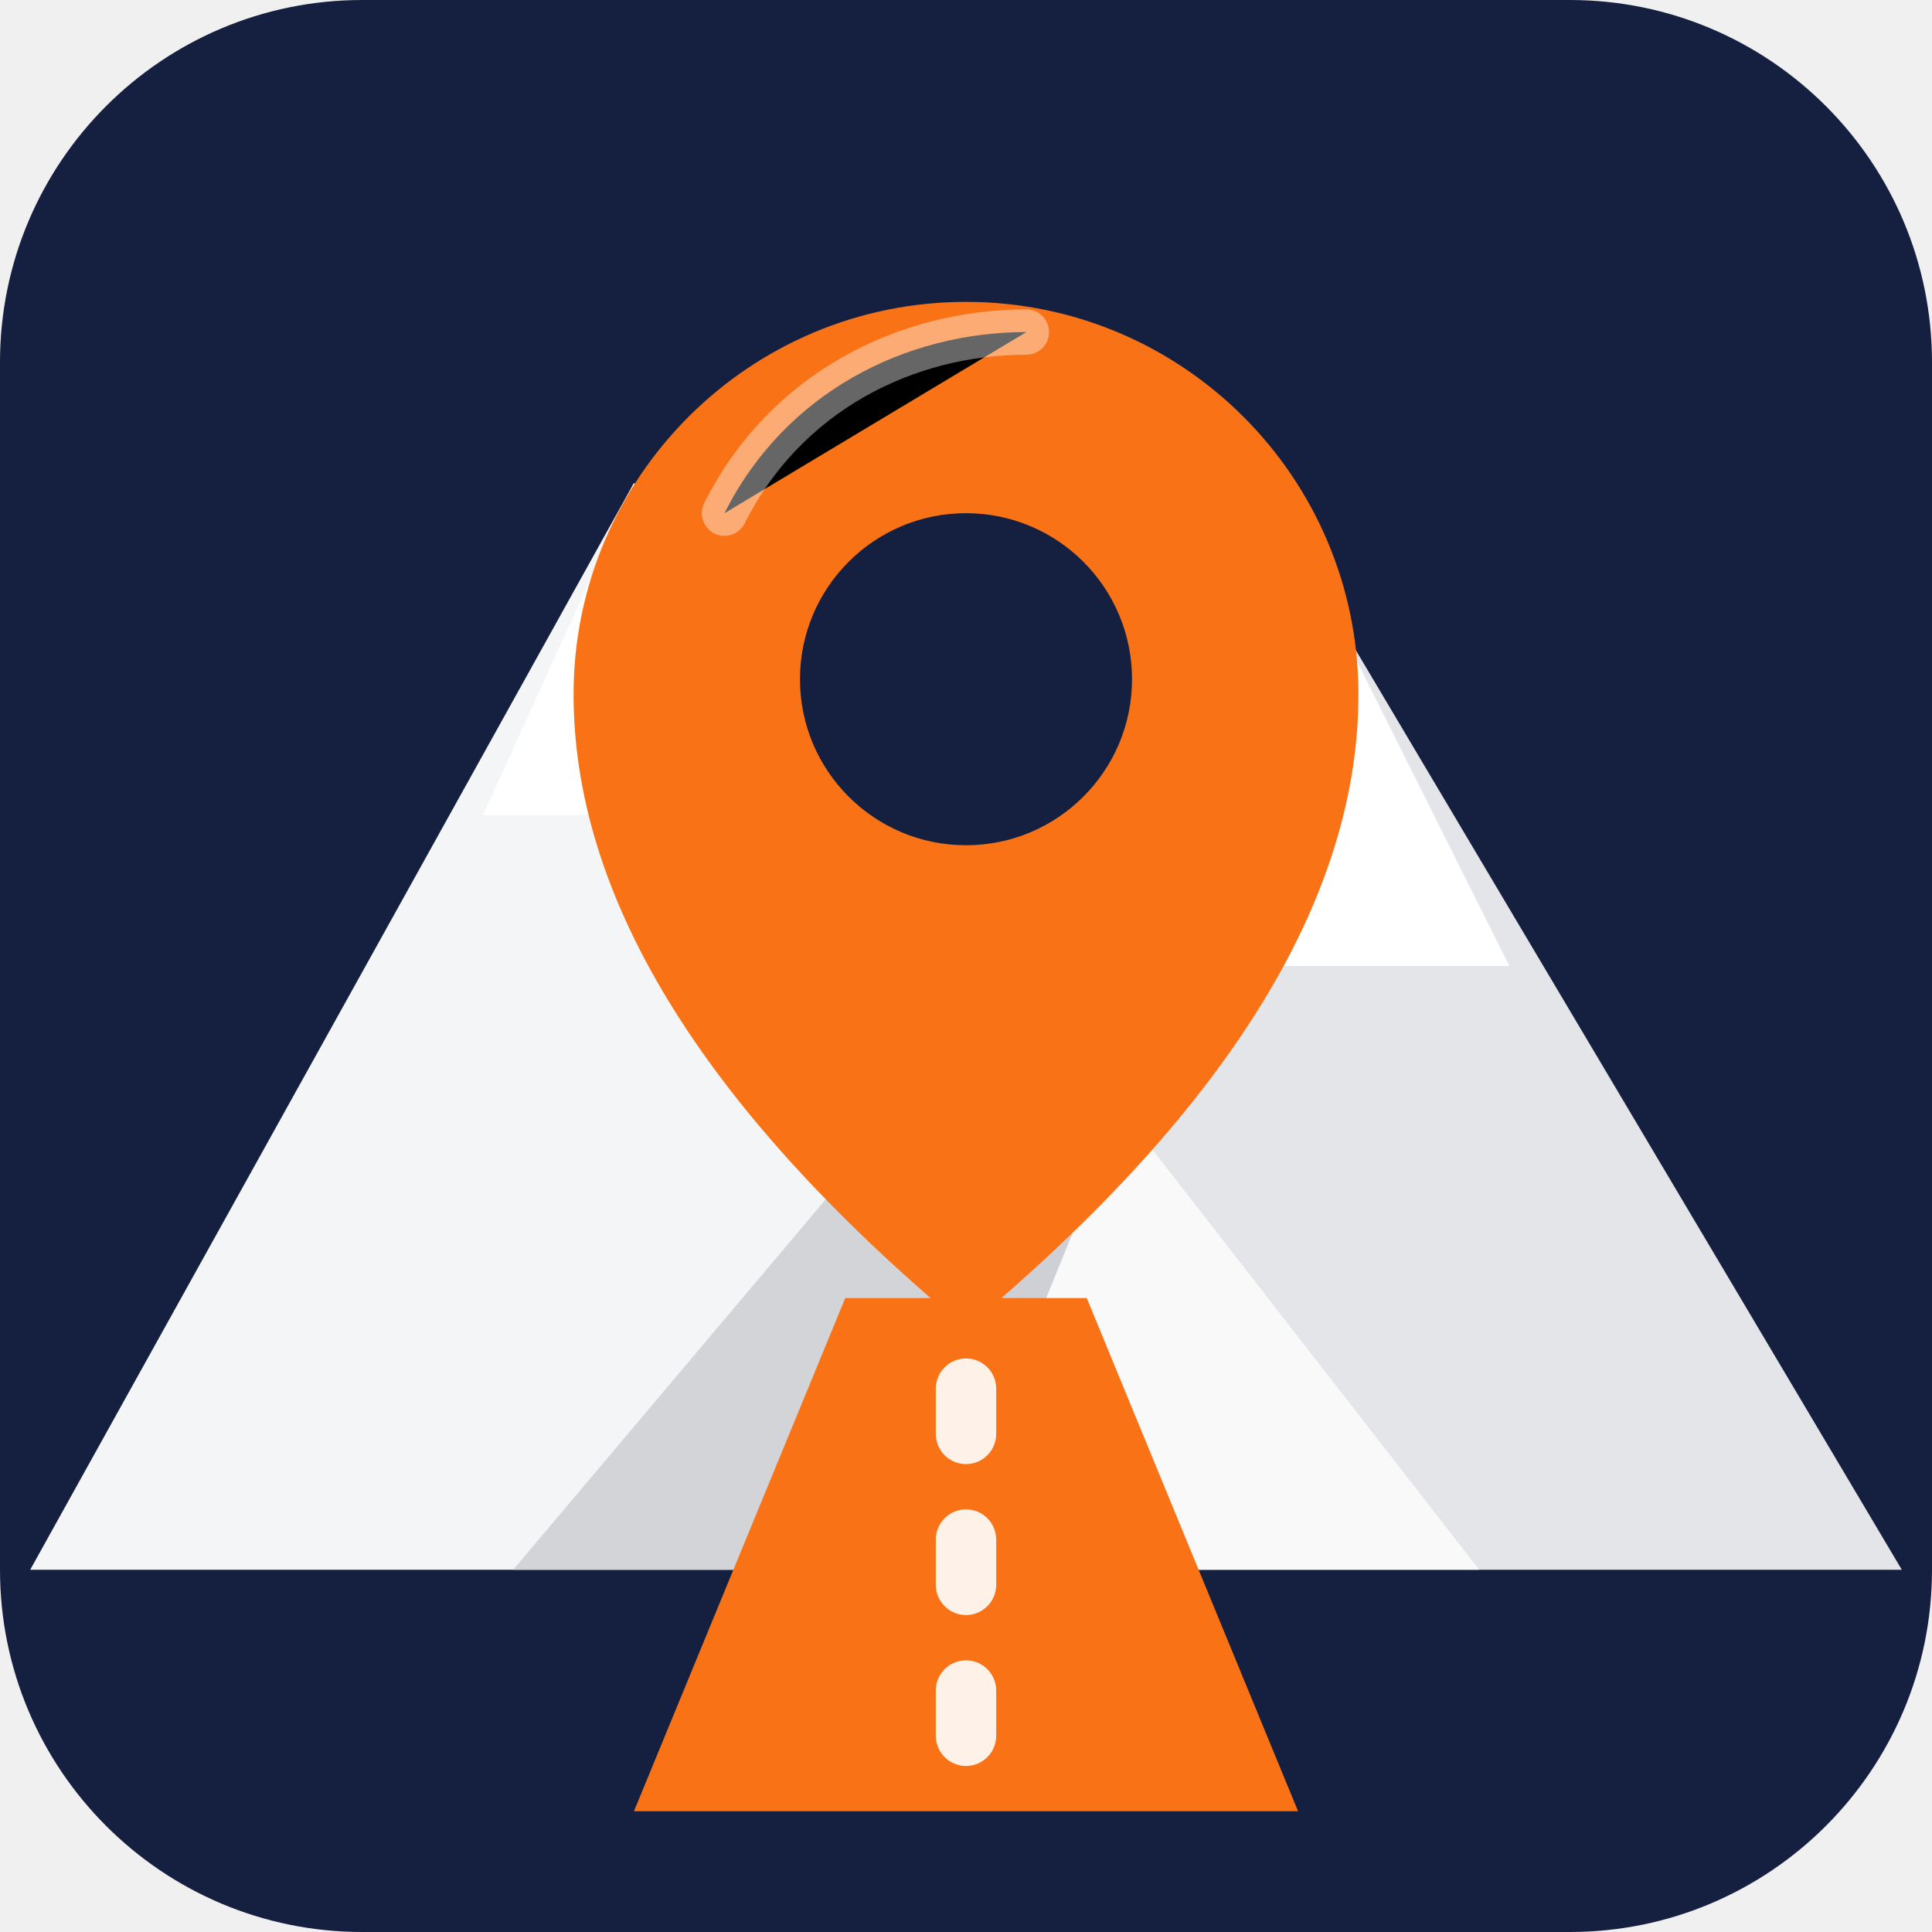
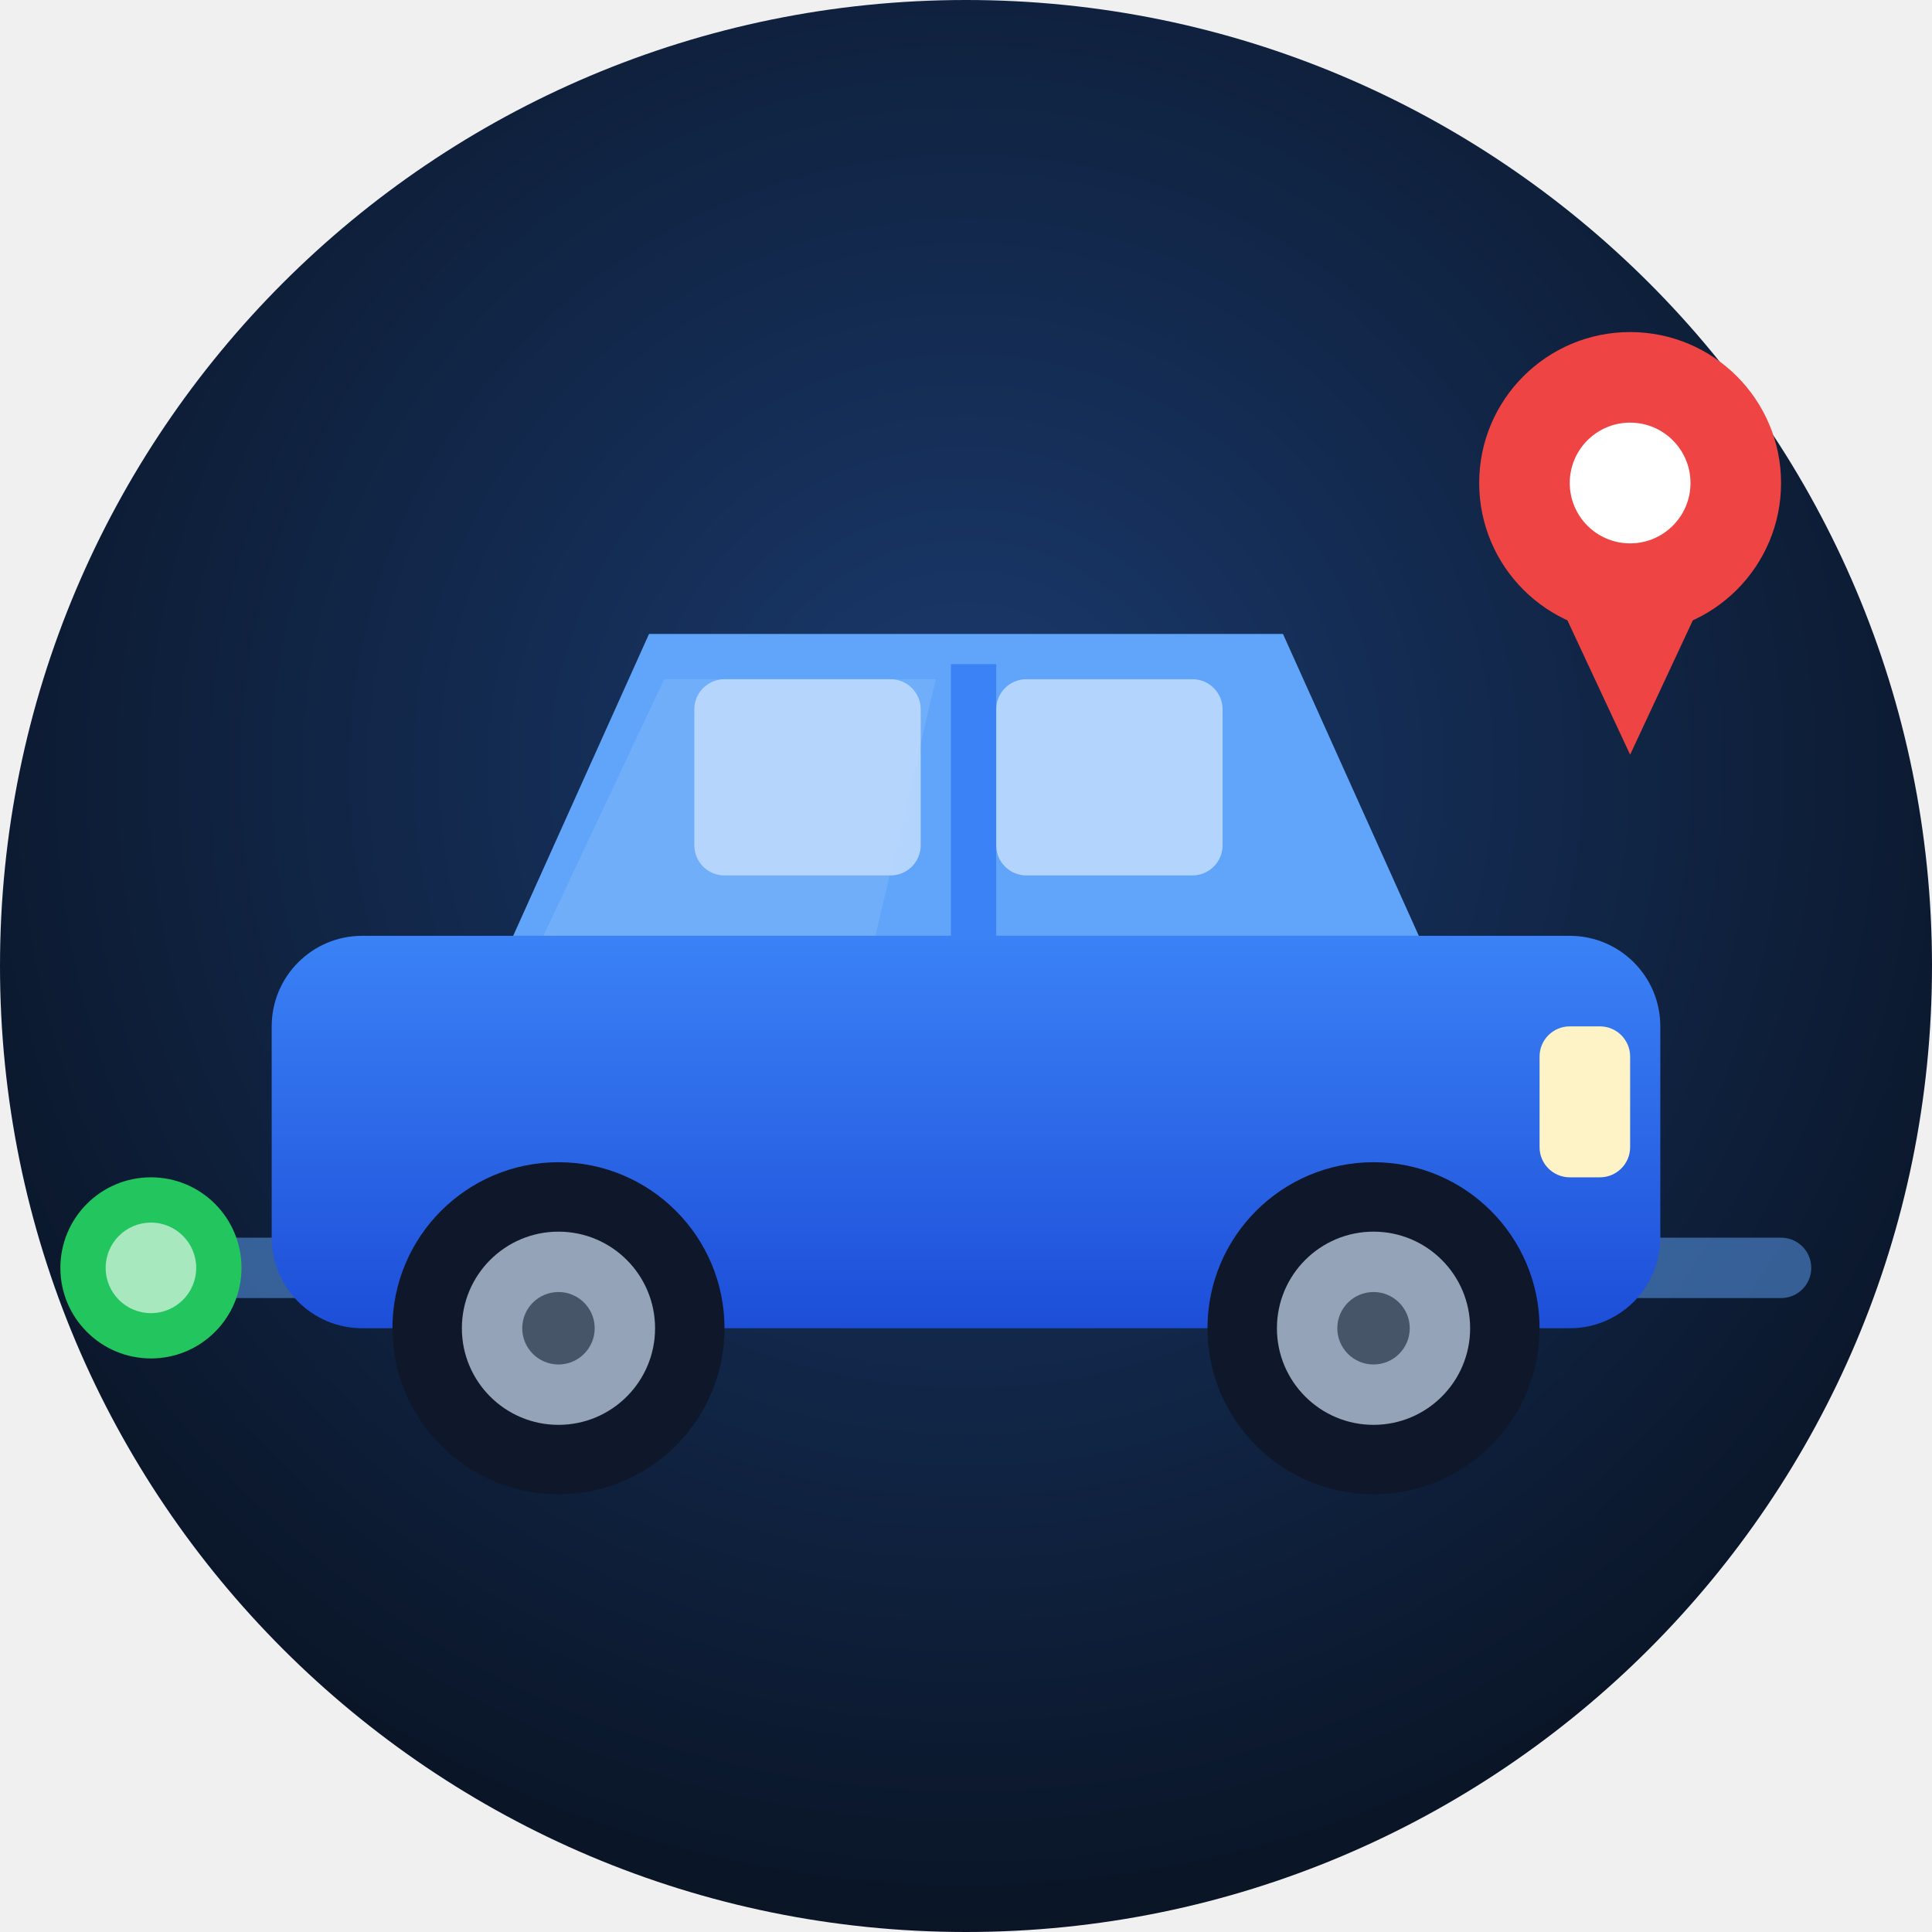
<svg xmlns="http://www.w3.org/2000/svg" viewBox="0 0 64 64">
-   <rect width="64" height="64" rx="12" fill="#152040" />
-   <polygon points="1,52 21,16 49,52" fill="white" fill-opacity="0.95" />
-   <polygon points="21,16 49,52 35,52" fill="#0d1a30" fill-opacity="0.18" />
-   <polygon points="16,27 21,16 26,27" fill="white" />
-   <polygon points="17,52 44,20 63,52" fill="white" fill-opacity="0.88" />
-   <polygon points="44,20 17,52 31,52" fill="#0d1a30" fill-opacity="0.18" />
-   <polygon points="38,32 44,20 50,32" fill="white" />
-   <polygon points="21,60 43,60 36,43 28,43" fill="#f97316" />
-   <rect x="31" y="45" width="2" height="3.5" rx="1" fill="white" fill-opacity="0.9" />
-   <rect x="31" y="50" width="2" height="3.5" rx="1" fill="white" fill-opacity="0.9" />
-   <rect x="31" y="55" width="2" height="3.5" rx="1" fill="white" fill-opacity="0.9" />
-   <path d="M32,44 C23,36.5 19,29.5 19,23 A13,13 0 1,1 45,23 C45,29.5 41,36.5 32,44 Z" fill="#f97316" />
-   <path d="M24,17 C26,13 30,11 34,11" stroke="white" stroke-width="1.5" stroke-linecap="round" stroke-opacity="0.4" />
-   <circle cx="32" cy="22.5" r="5.5" fill="#152040" />
+   <defs>
+     <radialGradient id="bg" cx="50%" cy="40%" r="65%">
+       <stop offset="0%" stop-color="#1a3a6e" />
+       <stop offset="100%" stop-color="#08111f" />
+     </radialGradient>
+     <linearGradient id="body" x1="0" y1="0" x2="0" y2="1">
+       <stop offset="0%" stop-color="#3b82f6" />
+       <stop offset="100%" stop-color="#1d4ed8" />
+     </linearGradient>
+   </defs>
+   <circle cx="32" cy="32" r="32" fill="url(#bg)" />
+   <line x1="5" y1="42" x2="12" y2="42" stroke="#60a5fa" stroke-width="2" stroke-linecap="round" stroke-opacity="0.5" />
+   <line x1="52" y1="42" x2="59" y2="42" stroke="#60a5fa" stroke-width="2" stroke-linecap="round" stroke-opacity="0.5" />
+   <rect x="9" y="31" width="46" height="13" rx="3" fill="url(#body)" />
+   <path d="M17 31 L21.5 21 L42.5 21 L47 31 Z" fill="#60a5fa" />
+   <path d="M18 31 L22 22.5 L31 22.5 L29 31 Z" fill="white" fill-opacity="0.1" />
+   <rect x="23" y="22.5" width="7.5" height="6.5" rx="1" fill="#bfdbfe" fill-opacity="0.88" />
+   <rect x="33" y="22.5" width="7.5" height="6.5" rx="1" fill="#bfdbfe" fill-opacity="0.88" />
+   <rect x="31.5" y="22" width="1.5" height="9" fill="#3b82f6" />
+   <rect x="51" y="34" width="3" height="5" rx="1" fill="#fef3c7" />
+   <circle cx="18.5" cy="44" r="5.5" fill="#0f172a" />
+   <circle cx="18.5" cy="44" r="3.2" fill="#94a3b8" />
+   <circle cx="18.5" cy="44" r="1.2" fill="#475569" />
+   <circle cx="45.5" cy="44" r="5.5" fill="#0f172a" />
+   <circle cx="45.5" cy="44" r="3.2" fill="#94a3b8" />
+   <circle cx="45.5" cy="44" r="1.2" fill="#475569" />
+   <circle cx="54" cy="16" r="5" fill="#ef4444" />
+   <path d="M51.2 19 L56.8 19 L54 25 Z" fill="#ef4444" />
+   <circle cx="54" cy="16" r="2" fill="white" />
+   <circle cx="5" cy="42" r="3" fill="#22c55e" />
+   <circle cx="5" cy="42" r="1.5" fill="white" fill-opacity="0.6" />
</svg>
